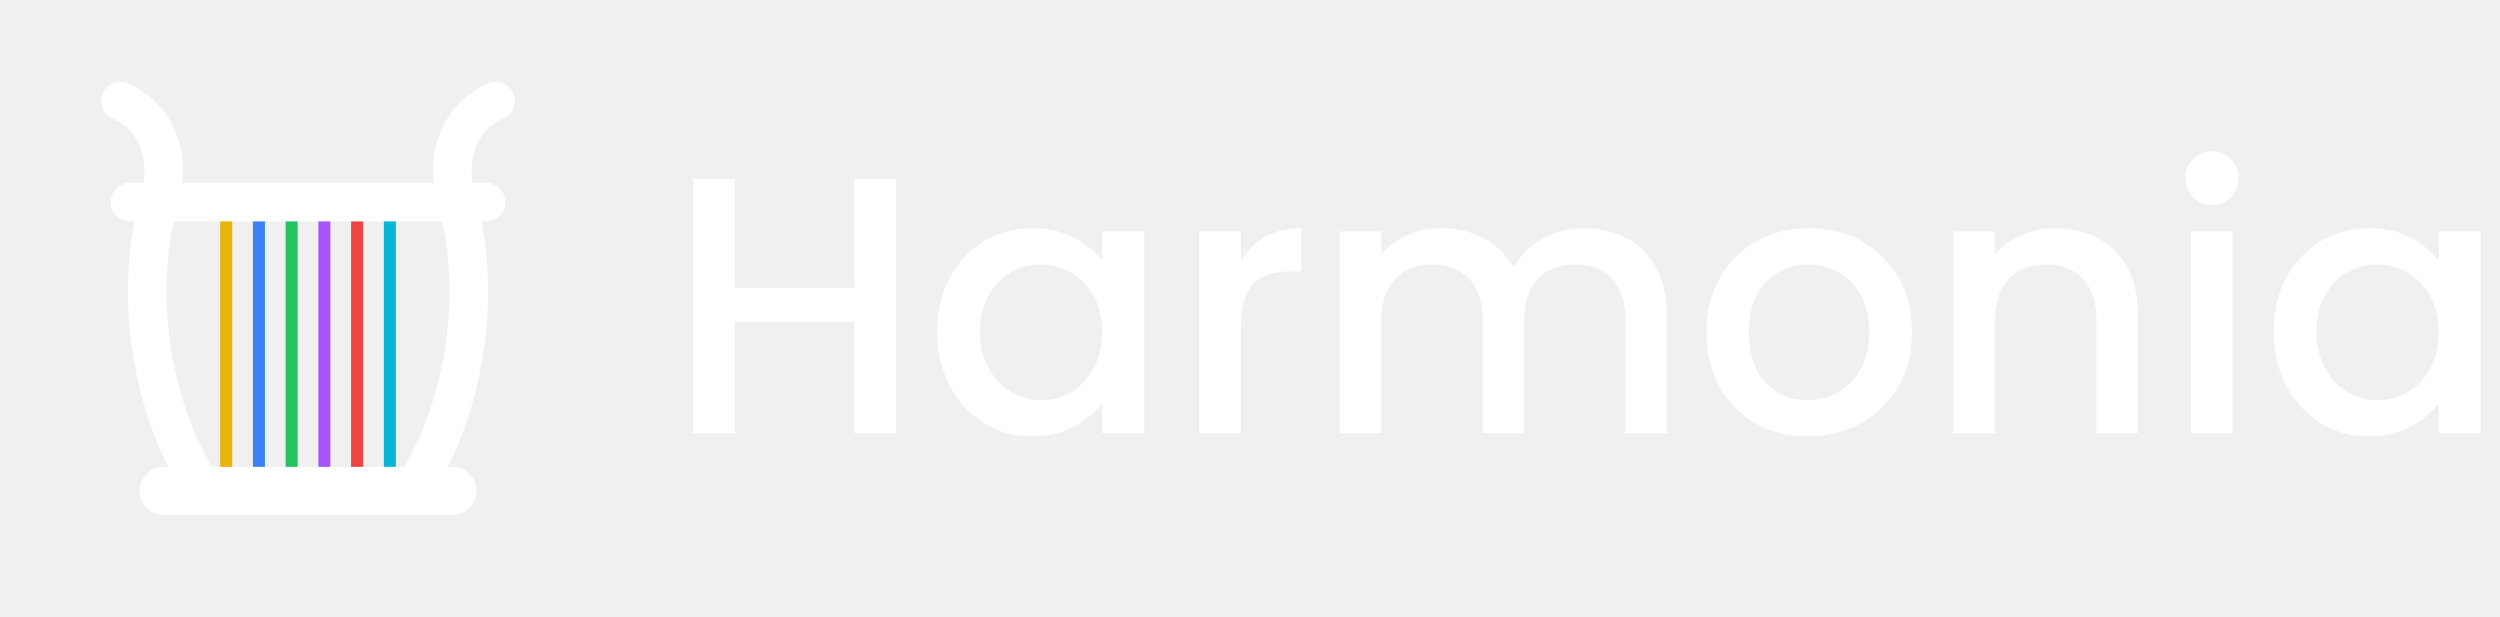
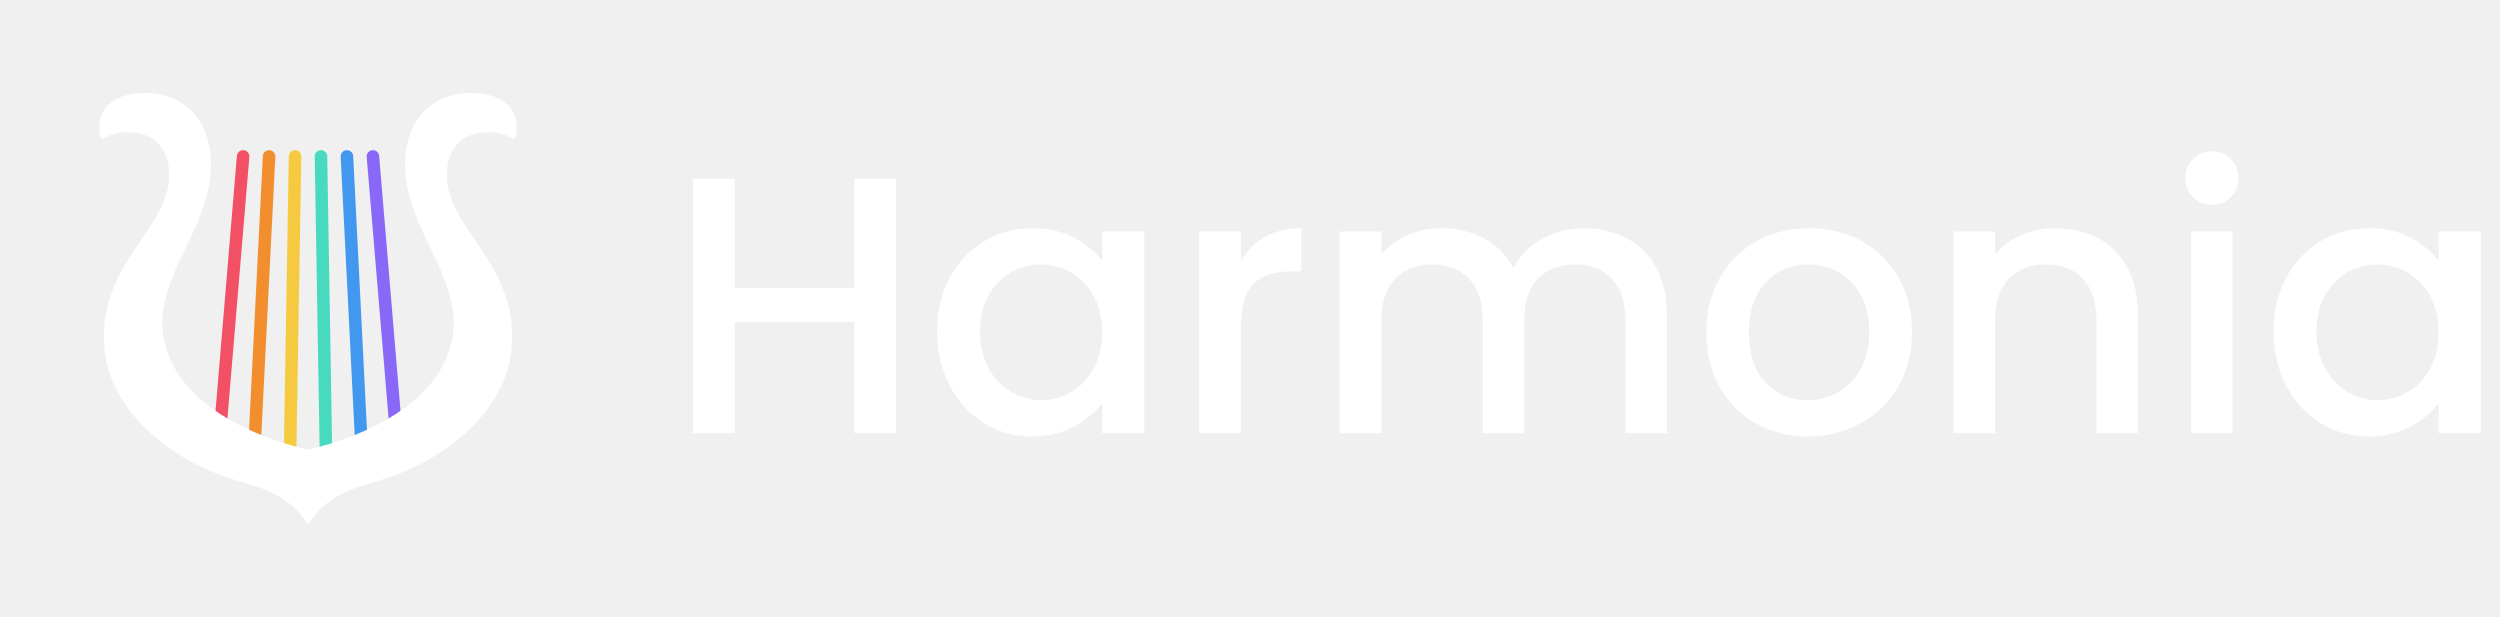
<svg xmlns="http://www.w3.org/2000/svg" viewBox="0 0 1038.91 256" width="1038.91" height="256" role="img">
-   <rect x="91.5" y="84" width="5" height="112" rx="2.5" fill="#EAB308" />
-   <rect x="105.1" y="84" width="5" height="112" rx="2.5" fill="#3B82F6" />
-   <rect x="118.7" y="84" width="5" height="112" rx="2.5" fill="#22C55E" />
-   <rect x="132.3" y="84" width="5" height="112" rx="2.5" fill="#A855F7" />
-   <rect x="145.9" y="84" width="5" height="112" rx="2.5" fill="#EF4444" />
-   <rect x="159.5" y="84" width="5" height="112" rx="2.5" fill="#06B6D4" />
-   <path fill="none" stroke="#FFFFFF" stroke-width="16" stroke-linecap="round" stroke-linejoin="round" d="M80 196 C62 164 56 120 66 84 C72 64 64 48 50 42 M 176 196 C 194 164 200 120 190 84 C 184 64 192 48 206 42 M54 84 H202" />
-   <rect x="58" y="194" width="140" height="20" rx="10.0" fill="#FFFFFF" />
+   <g stroke-width="5.2" stroke-linecap="round">
+     <line x1="101.03" y1="65" x2="90.64" y2="189" stroke="#F25165" />
+     <line x1="111.82" y1="65" x2="105.58" y2="189" stroke="#F28E2E" />
+     <line x1="122.61" y1="65" x2="120.53" y2="189" stroke="#F5CA40" />
+     <line x1="133.39" y1="65" x2="135.47" y2="189" stroke="#48DABF" />
+     <line x1="144.18" y1="65" x2="150.42" y2="189" stroke="#4298EF" />
+     <line x1="154.97" y1="65" x2="165.36" y2="189" stroke="#8968F7" />
+   </g>
+   <path fill="#FFFFFF" d="M128 218.04C119.28 203.98 106.88 202.71 93.64 198.11C68.74 189.47 43.18 168.62 43.18 140.38C43.18 122.29 50.66 111.54 59.2 98.87C64.61 90.83 70.31 82.81 70.31 72.71C70.31 61.52 63.76 54.89 53.17 54.89C49.36 54.89 46.84 55.4 42.33 57.88C42.17 57.22 41.18 56.78 41.18 53.52C41.18 42.53 50.65 38.6 60.15 38.6C76.97 38.6 87.66 50.4 87.66 68.52C87.66 79.42 83.17 90.6 78.51 100.27C73.93 109.75 67.4 122.72 67.4 133.41C67.4 165.99 104.8 181.5 128 186.88C151.2 181.5 188.6 165.99 188.6 133.41C188.6 122.72 182.07 109.75 177.49 100.27C172.83 90.6 168.34 79.42 168.34 68.52C168.34 50.4 179.03 38.6 195.85 38.6C205.35 38.6 214.82 42.53 214.82 53.52C214.82 56.78 213.83 57.22 213.67 57.88C209.16 55.4 206.64 54.89 202.83 54.89C192.24 54.89 185.69 61.52 185.69 72.71C185.69 82.81 191.39 90.83 196.8 98.87C205.34 111.54 212.82 122.29 212.82 140.38C212.82 168.62 187.26 189.47 162.36 198.11C149.12 202.71 136.72 203.98 128 218.04Z" />
  <path fill="#FFFFFF" transform="translate(276.59 0)" d="M95.81 74.3L95.81 180L78.47 180L78.47 133.77L28.74 133.77L28.74 180L11.41 180L11.41 74.3L28.74 74.3L28.74 119.62L78.47 119.62L78.47 74.3ZM112.84 137.72Q112.84 125.1 118.09 115.37Q123.34 105.63 132.39 100.23Q141.43 94.84 152.38 94.84Q162.27 94.84 169.65 98.71Q177.02 102.59 181.43 108.37L181.43 96.2L198.92 96.2L198.92 180L181.43 180L181.43 167.53Q177.02 173.46 169.42 177.41Q161.81 181.37 152.08 181.37Q141.28 181.37 132.31 175.82Q123.34 170.27 118.09 160.31Q112.84 150.34 112.84 137.72ZM181.43 138.03Q181.43 129.36 177.86 122.97Q174.28 116.58 168.51 113.24Q162.73 109.89 156.03 109.89Q149.34 109.89 143.56 113.16Q137.78 116.43 134.21 122.74Q130.64 129.05 130.64 137.72Q130.64 146.39 134.21 152.93Q137.78 159.47 143.64 162.89Q149.49 166.31 156.03 166.31Q162.73 166.31 168.51 162.97Q174.28 159.62 177.86 153.16Q181.43 146.69 181.43 138.03ZM239.07 108.37Q242.87 101.98 249.18 98.41Q255.49 94.84 264.16 94.84L264.16 112.78L259.75 112.78Q249.56 112.78 244.32 117.95Q239.07 123.12 239.07 135.9L239.07 180L221.73 180L221.73 96.2L239.07 96.2L239.07 108.37ZM381.57 94.84Q391.45 94.84 399.29 98.94Q407.12 103.05 411.61 111.11Q416.09 119.17 416.09 130.57L416.09 180L398.91 180L398.91 133.16Q398.91 121.91 393.28 115.9Q387.65 109.89 377.92 109.89Q368.19 109.89 362.48 115.9Q356.78 121.91 356.78 133.16L356.78 180L339.6 180L339.6 133.16Q339.6 121.91 333.97 115.9Q328.34 109.89 318.61 109.89Q308.88 109.89 303.17 115.9Q297.47 121.91 297.47 133.16L297.47 180L280.13 180L280.13 96.2L297.47 96.2L297.47 105.78Q301.73 100.61 308.27 97.72Q314.81 94.84 322.26 94.84Q332.3 94.84 340.2 99.09Q348.11 103.35 352.37 111.41Q356.17 103.81 364.23 99.32Q372.29 94.84 381.57 94.84ZM474.49 181.37Q462.63 181.37 453.05 175.97Q443.47 170.57 437.99 160.76Q432.52 150.95 432.52 138.03Q432.52 125.25 438.14 115.37Q443.77 105.48 453.5 100.16Q463.24 94.84 475.25 94.84Q487.27 94.84 497 100.16Q506.73 105.48 512.36 115.37Q517.99 125.25 517.99 138.03Q517.99 150.8 512.21 160.69Q506.43 170.57 496.47 175.97Q486.51 181.37 474.49 181.37ZM474.49 166.31Q481.18 166.31 487.04 163.12Q492.89 159.93 496.54 153.54Q500.19 147.15 500.19 138.03Q500.19 128.9 496.69 122.59Q493.2 116.28 487.42 113.08Q481.64 109.89 474.95 109.89Q468.26 109.89 462.55 113.08Q456.85 116.28 453.5 122.59Q450.16 128.9 450.16 138.03Q450.16 151.56 457.08 158.94Q464 166.31 474.49 166.31ZM577.45 94.84Q587.33 94.84 595.17 98.94Q603 103.05 607.41 111.11Q611.82 119.17 611.82 130.57L611.82 180L594.63 180L594.63 133.16Q594.63 121.91 589.01 115.9Q583.38 109.89 573.65 109.89Q563.91 109.89 558.21 115.9Q552.51 121.91 552.51 133.16L552.51 180L535.17 180L535.17 96.2L552.51 96.2L552.51 105.78Q556.77 100.61 563.38 97.72Q570 94.84 577.45 94.84ZM642.69 85.1Q637.98 85.1 634.78 81.91Q631.59 78.71 631.59 74Q631.59 69.29 634.78 66.09Q637.98 62.9 642.69 62.9Q647.25 62.9 650.45 66.09Q653.64 69.29 653.64 74Q653.64 78.71 650.45 81.91Q647.25 85.1 642.69 85.1ZM651.21 96.2L651.21 180L633.87 180L633.87 96.2ZM668.24 137.72Q668.24 125.1 673.49 115.37Q678.73 105.63 687.78 100.23Q696.83 94.84 707.78 94.84Q717.67 94.84 725.04 98.71Q732.42 102.59 736.83 108.37L736.83 96.2L754.32 96.2L754.32 180L736.83 180L736.83 167.53Q732.42 173.46 724.81 177.41Q717.21 181.37 707.48 181.37Q696.68 181.37 687.71 175.82Q678.73 170.27 673.49 160.31Q668.24 150.34 668.24 137.72ZM736.83 138.03Q736.83 129.36 733.26 122.97Q729.68 116.58 723.9 113.24Q718.12 109.89 711.43 109.89Q704.74 109.89 698.96 113.16Q693.18 116.43 689.61 122.74Q686.03 129.05 686.03 137.72Q686.03 146.39 689.61 152.93Q693.18 159.47 699.04 162.89Q704.89 166.31 711.43 166.31Q718.12 166.31 723.9 162.97Q729.68 159.62 733.26 153.16Q736.83 146.69 736.83 138.03Z" />
</svg>
